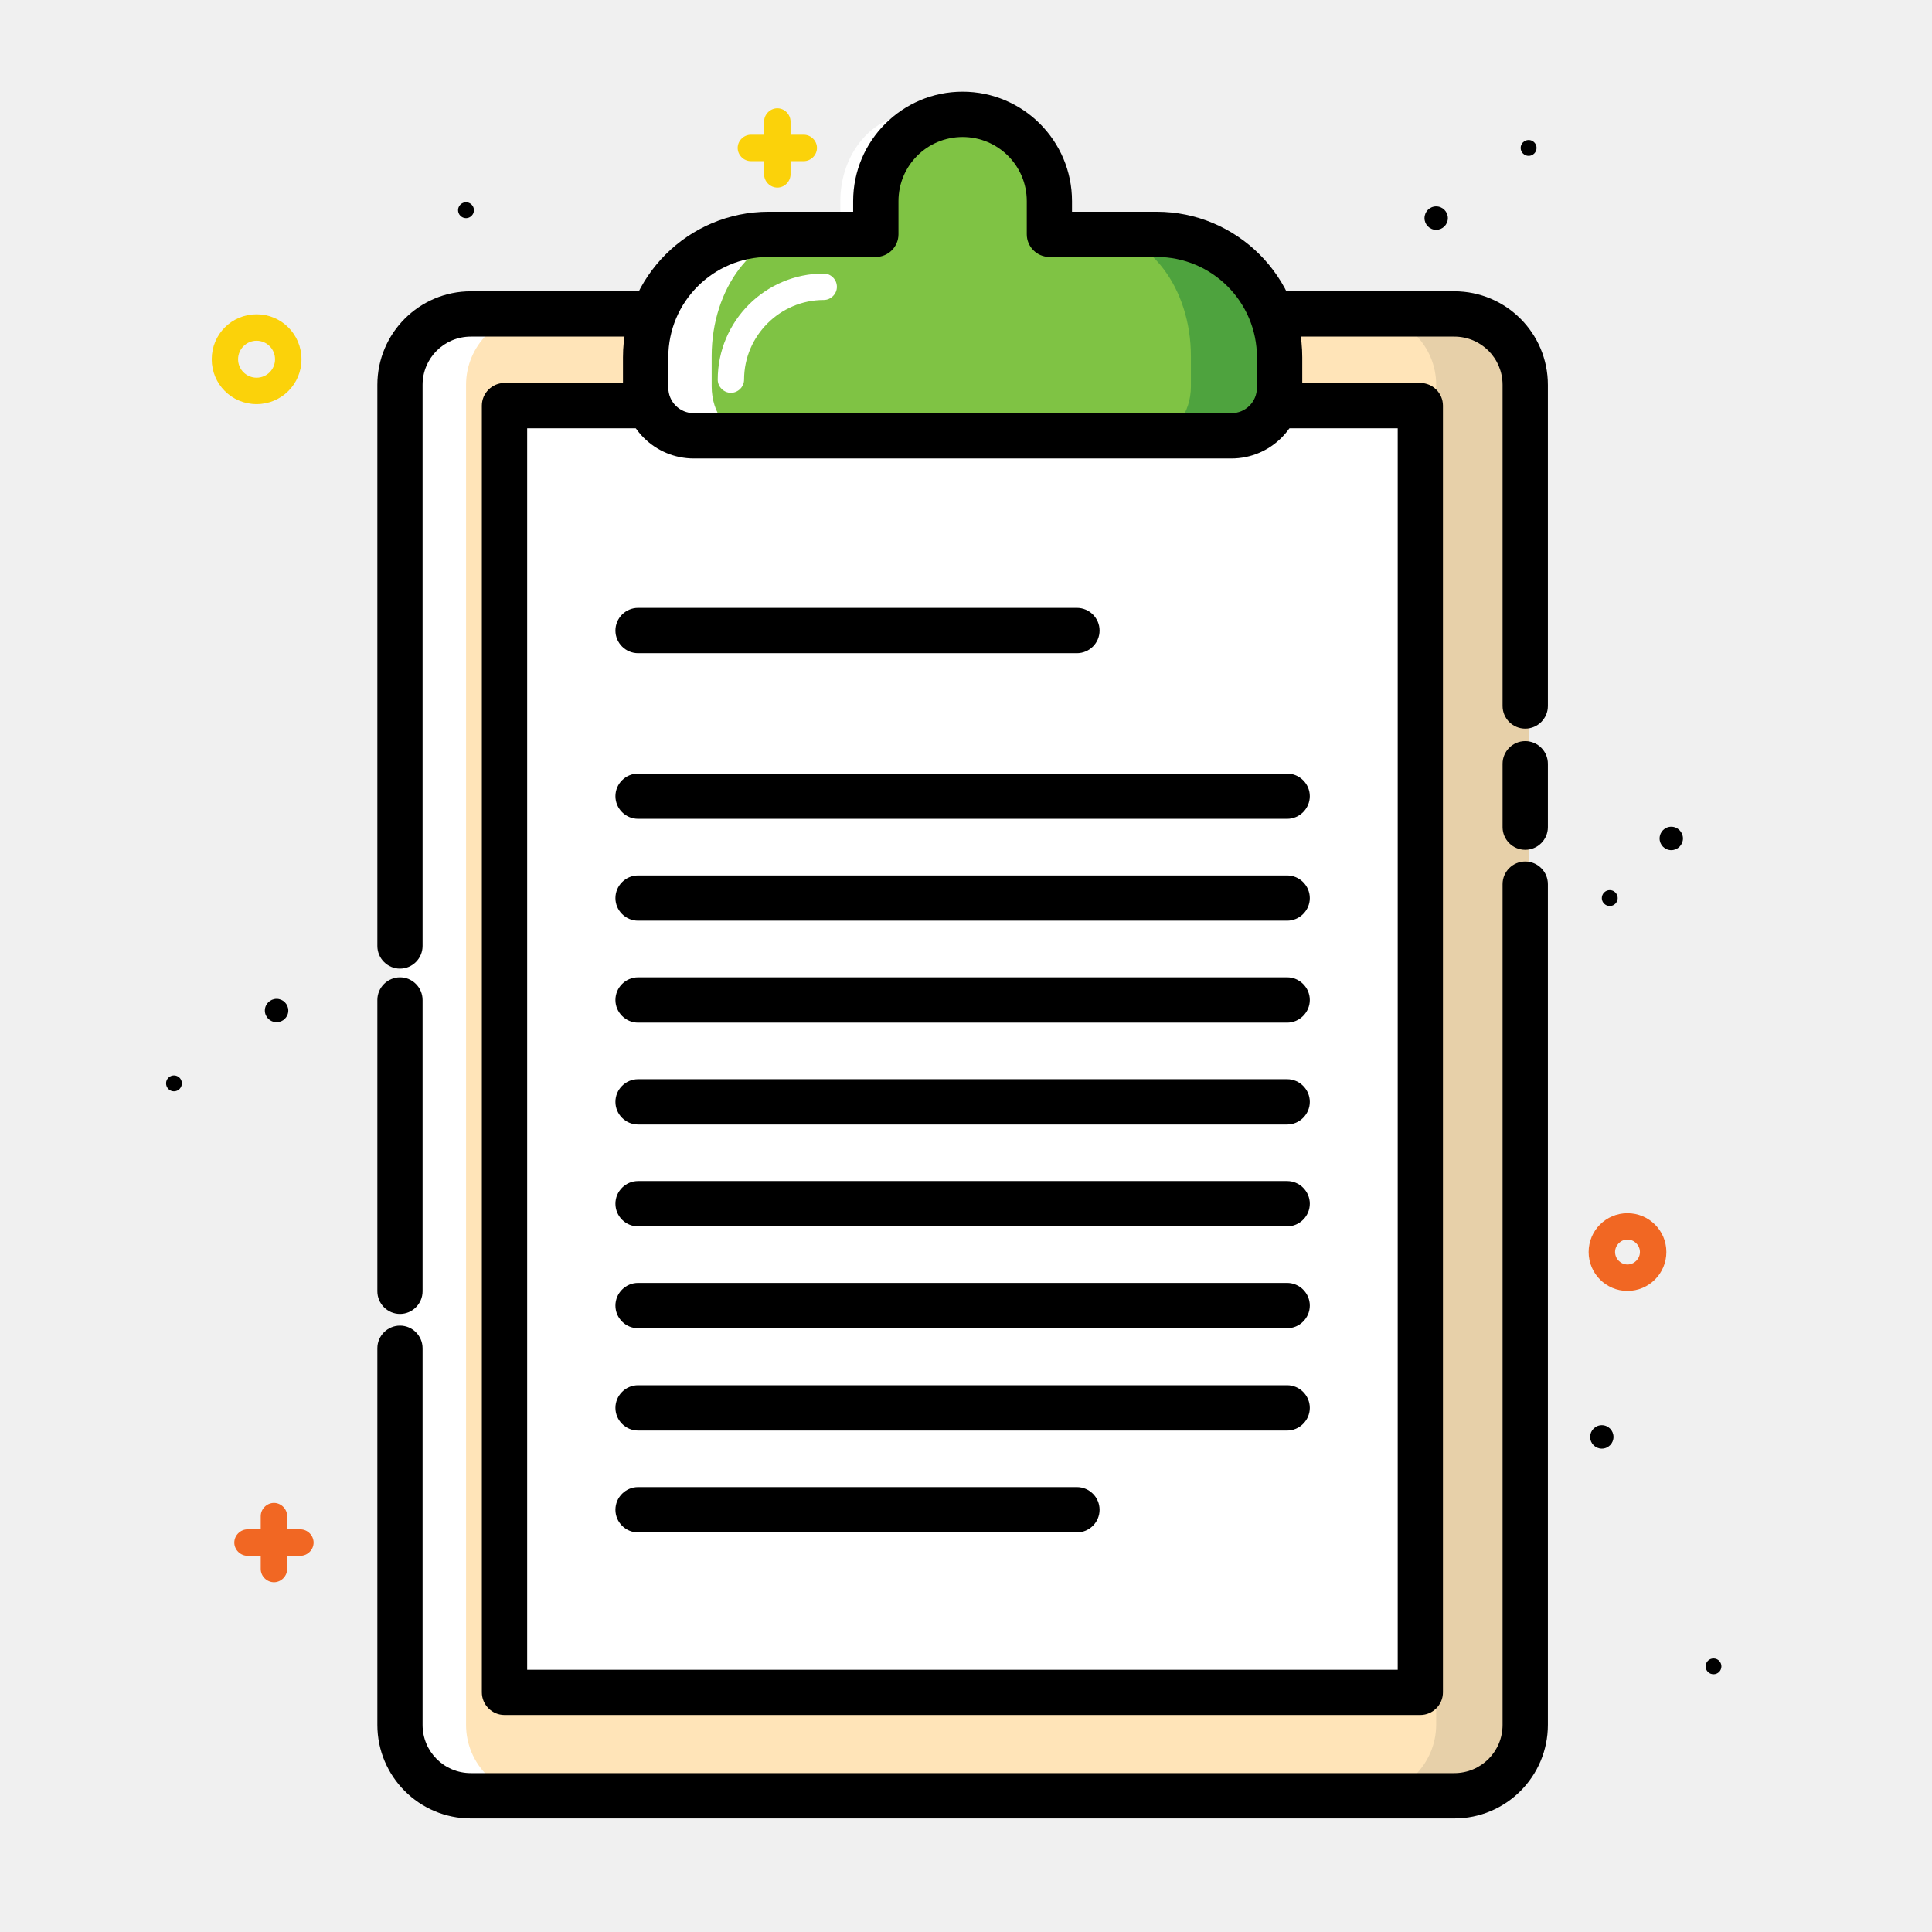
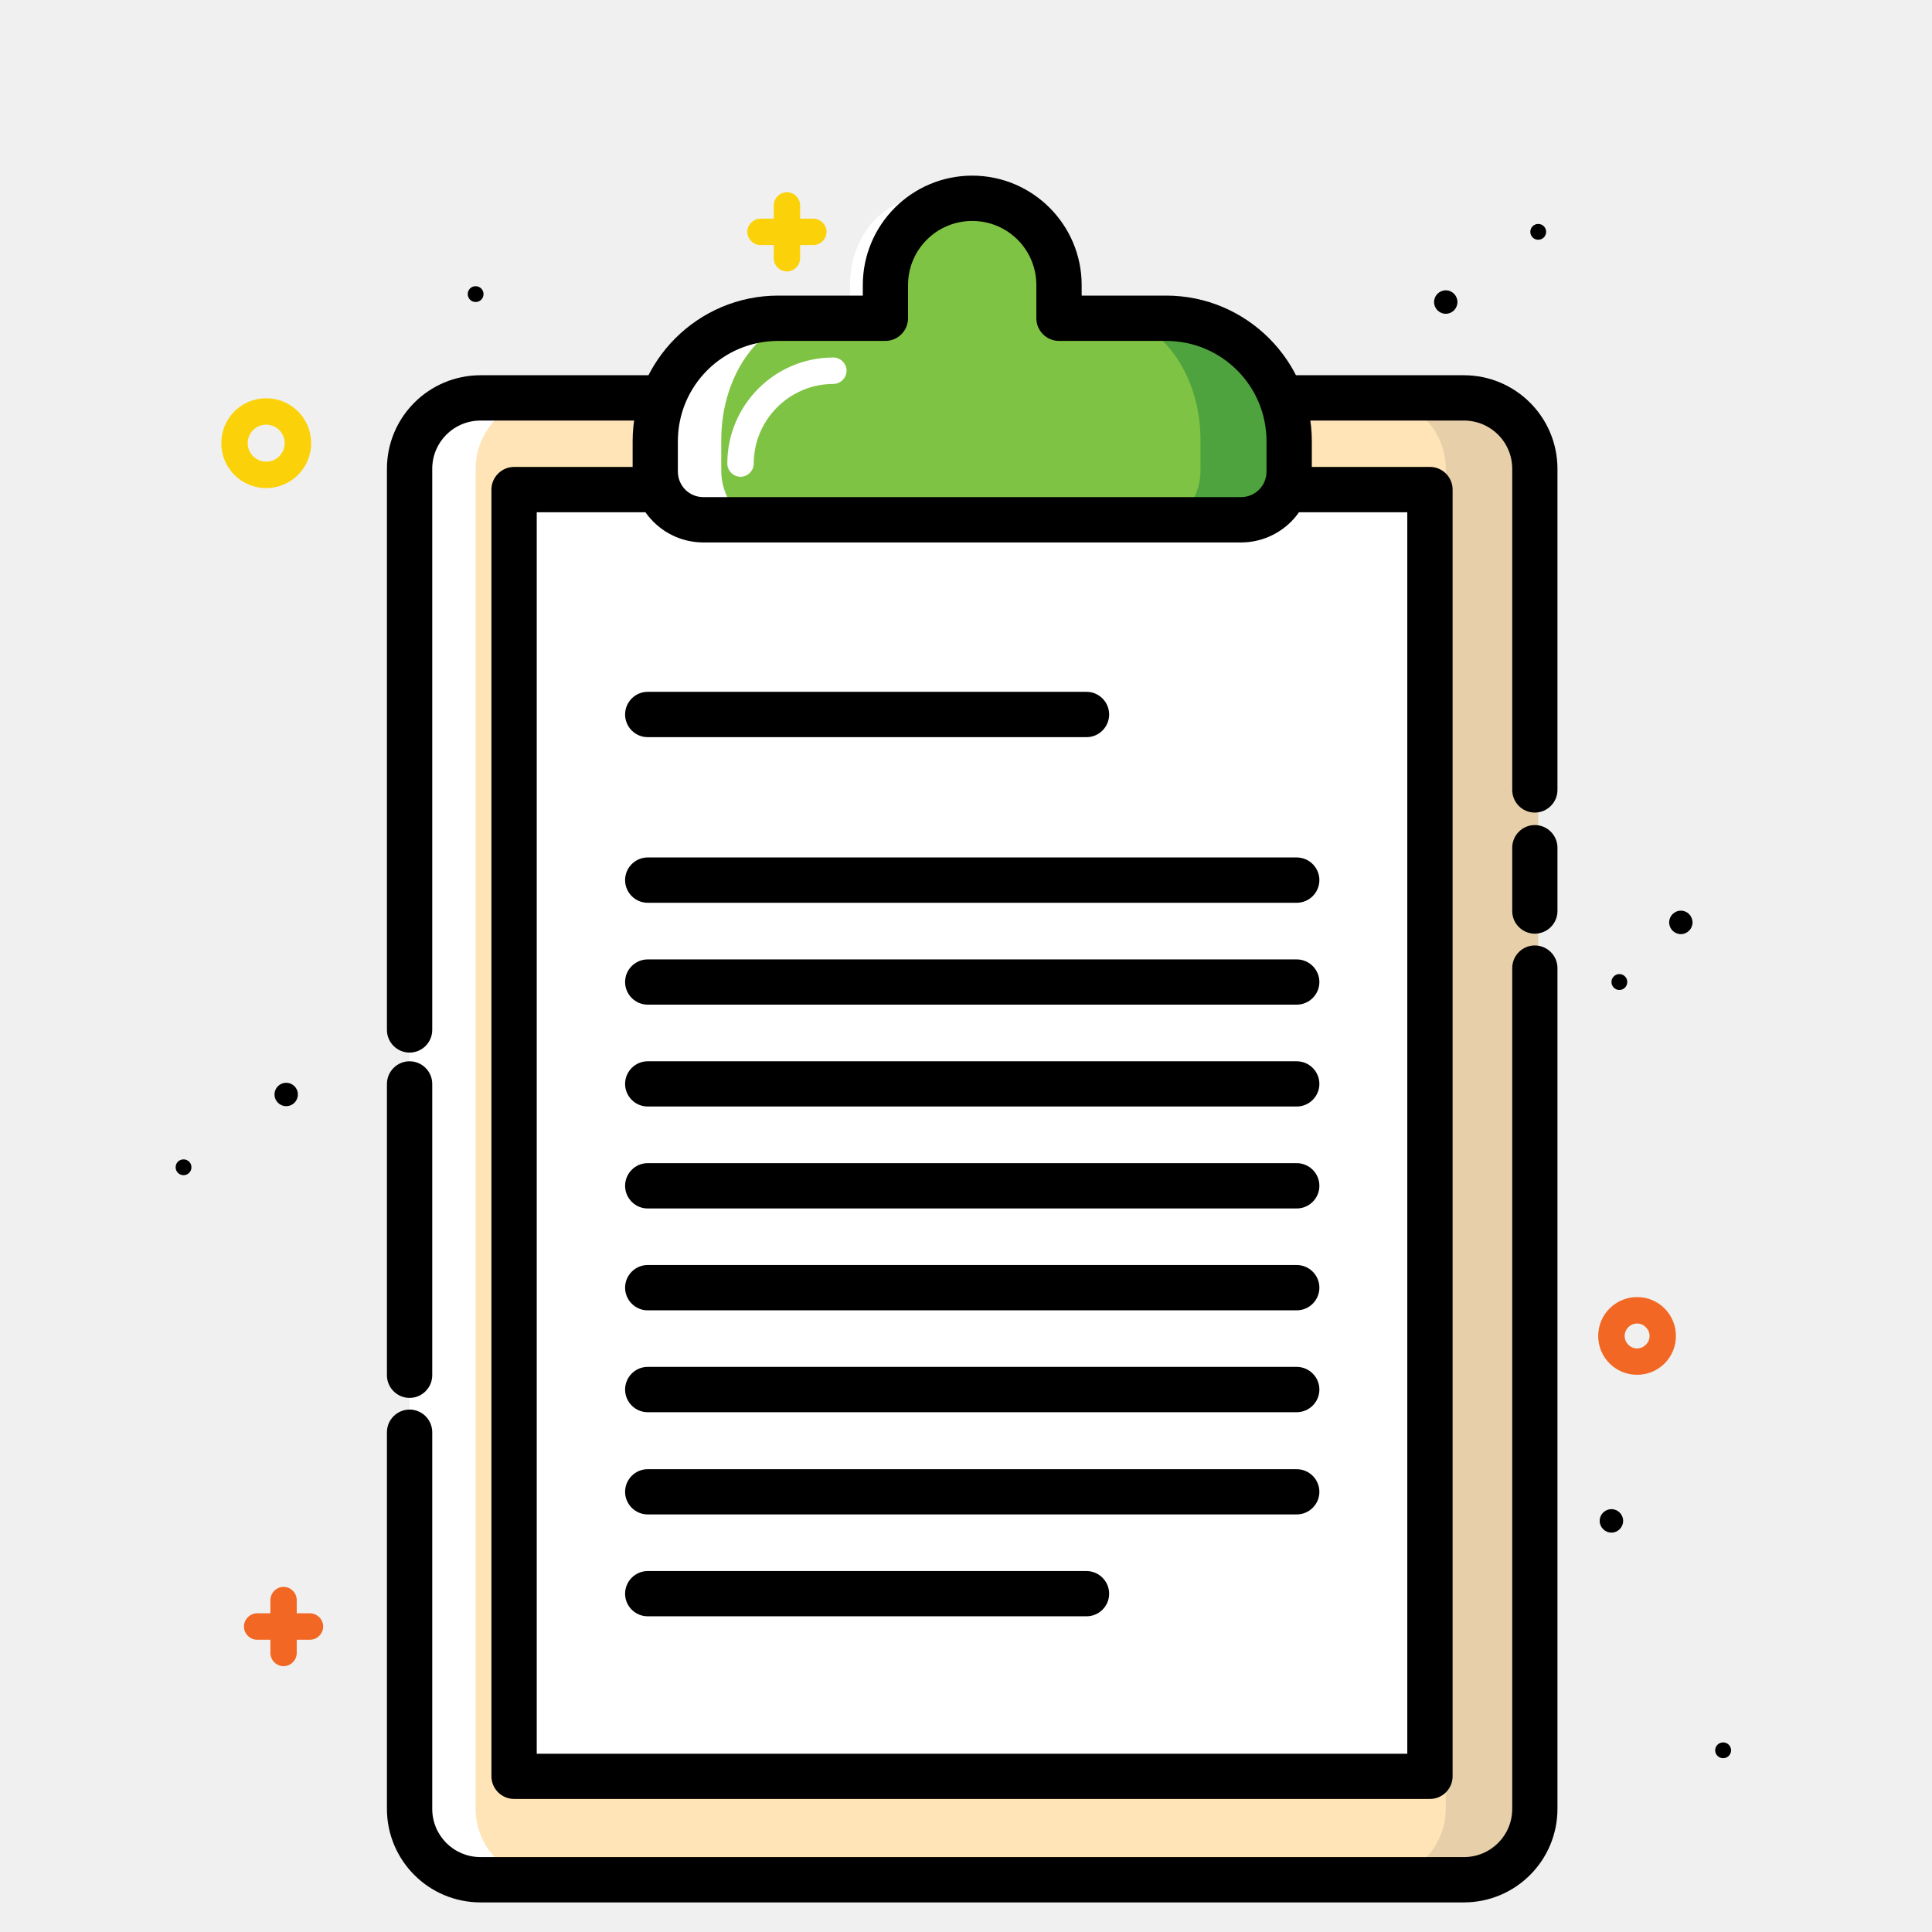
<svg xmlns="http://www.w3.org/2000/svg" width="22" height="22" viewBox="0 0 22 22" fill="none">
-   <path d="M16.599 20.449H5.401C4.954 20.449 4.593 20.088 4.593 19.641V4.383C4.593 3.936 4.954 3.575 5.401 3.575H16.599C17.046 3.575 17.407 3.936 17.407 4.383V19.637C17.407 20.084 17.046 20.449 16.599 20.449Z" fill="#E7D0A9" />
-   <path d="M5.745 20.449H5.362C4.916 20.449 4.555 20.088 4.555 19.641V4.383C4.555 3.936 4.916 3.575 5.362 3.575H5.745V20.449Z" fill="white" />
-   <path d="M15.546 20.449H6.114C5.668 20.449 5.307 20.088 5.307 19.641V4.383C5.307 3.936 5.668 3.575 6.114 3.575H15.546C15.993 3.575 16.354 3.936 16.354 4.383V19.637C16.354 20.084 15.993 20.449 15.546 20.449Z" fill="#FFE4B8" />
-   <path d="M16.173 4.619H5.745V19.271H16.173V4.619Z" fill="white" />
-   <path d="M18.532 14.7C18.288 14.7 18.09 14.502 18.09 14.257C18.09 14.012 18.288 13.815 18.532 13.815C18.777 13.815 18.975 14.012 18.975 14.257C18.975 14.502 18.777 14.7 18.532 14.7ZM18.532 14.115C18.455 14.115 18.391 14.18 18.391 14.257C18.391 14.334 18.455 14.399 18.532 14.399C18.61 14.399 18.674 14.334 18.674 14.257C18.674 14.18 18.61 14.115 18.532 14.115Z" fill="#F16723" />
-   <path d="M17.407 1.775C17.456 1.775 17.497 1.734 17.497 1.684C17.497 1.635 17.456 1.594 17.407 1.594C17.357 1.594 17.316 1.635 17.316 1.684C17.316 1.734 17.357 1.775 17.407 1.775Z" fill="black" />
-   <path d="M19.512 19.065C19.562 19.065 19.602 19.025 19.602 18.975C19.602 18.925 19.562 18.885 19.512 18.885C19.462 18.885 19.422 18.925 19.422 18.975C19.422 19.025 19.462 19.065 19.512 19.065Z" fill="black" />
-   <path d="M18.331 10.317C18.38 10.317 18.421 10.276 18.421 10.227C18.421 10.177 18.38 10.136 18.331 10.136C18.281 10.136 18.24 10.177 18.24 10.227C18.24 10.276 18.281 10.317 18.331 10.317Z" fill="black" />
-   <path d="M1.981 12.427C2.031 12.427 2.071 12.386 2.071 12.336C2.071 12.287 2.031 12.246 1.981 12.246C1.931 12.246 1.891 12.287 1.891 12.336C1.891 12.386 1.931 12.427 1.981 12.427Z" fill="black" />
-   <path d="M5.307 2.484C5.356 2.484 5.397 2.443 5.397 2.393C5.397 2.344 5.356 2.303 5.307 2.303C5.257 2.303 5.216 2.344 5.216 2.393C5.216 2.443 5.257 2.484 5.307 2.484Z" fill="black" />
-   <path d="M3.42 17.415H3.27V17.265C3.27 17.183 3.201 17.114 3.12 17.114C3.038 17.114 2.969 17.183 2.969 17.265V17.415H2.819C2.737 17.415 2.668 17.484 2.668 17.566C2.668 17.647 2.737 17.716 2.819 17.716H2.969V17.866C2.969 17.948 3.038 18.017 3.12 18.017C3.201 18.017 3.27 17.948 3.27 17.866V17.716H3.42C3.502 17.716 3.571 17.647 3.571 17.566C3.571 17.484 3.502 17.415 3.42 17.415Z" fill="#F16723" />
-   <path d="M16.354 2.617C16.427 2.617 16.487 2.557 16.487 2.484C16.487 2.41 16.427 2.35 16.354 2.35C16.28 2.35 16.221 2.41 16.221 2.484C16.221 2.557 16.28 2.617 16.354 2.617Z" fill="black" />
-   <path d="M3.15 11.64C3.223 11.64 3.283 11.581 3.283 11.507C3.283 11.434 3.223 11.374 3.15 11.374C3.076 11.374 3.016 11.434 3.016 11.507C3.016 11.581 3.076 11.64 3.15 11.64Z" fill="black" />
-   <path d="M19.031 9.681C19.104 9.681 19.164 9.621 19.164 9.548C19.164 9.474 19.104 9.414 19.031 9.414C18.957 9.414 18.898 9.474 18.898 9.548C18.898 9.621 18.957 9.681 19.031 9.681Z" fill="black" />
-   <path d="M18.24 16.496C18.314 16.496 18.373 16.436 18.373 16.363C18.373 16.289 18.314 16.229 18.24 16.229C18.167 16.229 18.107 16.289 18.107 16.363C18.107 16.436 18.167 16.496 18.24 16.496Z" fill="black" />
-   <path d="M2.922 4.602C2.638 4.602 2.411 4.374 2.411 4.091C2.411 3.807 2.638 3.579 2.922 3.579C3.205 3.579 3.433 3.807 3.433 4.091C3.433 4.374 3.205 4.602 2.922 4.602ZM2.922 3.88C2.806 3.88 2.711 3.975 2.711 4.091C2.711 4.207 2.806 4.301 2.922 4.301C3.038 4.301 3.132 4.207 3.132 4.091C3.132 3.975 3.038 3.88 2.922 3.88Z" fill="#FBD20A" />
-   <path d="M4.555 14.962C4.413 14.962 4.297 14.846 4.297 14.704V11.387C4.297 11.245 4.413 11.129 4.555 11.129C4.696 11.129 4.812 11.245 4.812 11.387V14.704C4.812 14.846 4.696 14.962 4.555 14.962Z" fill="black" />
-   <path d="M16.56 20.707H5.362C4.774 20.707 4.297 20.23 4.297 19.641V15.353C4.297 15.211 4.413 15.095 4.555 15.095C4.696 15.095 4.812 15.211 4.812 15.353V19.641C4.812 19.946 5.057 20.191 5.362 20.191H16.56C16.865 20.191 17.11 19.946 17.11 19.641V10.068C17.11 9.926 17.226 9.81 17.368 9.81C17.51 9.81 17.626 9.926 17.626 10.068V19.641C17.626 20.23 17.149 20.707 16.56 20.707Z" fill="black" />
-   <path d="M17.368 9.677C17.226 9.677 17.11 9.561 17.11 9.419V8.697C17.11 8.555 17.226 8.439 17.368 8.439C17.51 8.439 17.626 8.555 17.626 8.697V9.419C17.626 9.561 17.51 9.677 17.368 9.677Z" fill="black" />
-   <path d="M4.555 11.03C4.413 11.03 4.297 10.914 4.297 10.772V4.383C4.297 3.794 4.774 3.317 5.362 3.317H16.56C17.149 3.317 17.626 3.794 17.626 4.383V8.039C17.626 8.181 17.51 8.297 17.368 8.297C17.226 8.297 17.11 8.181 17.11 8.039V4.383C17.11 4.078 16.865 3.833 16.56 3.833H5.362C5.057 3.833 4.812 4.078 4.812 4.383V10.772C4.812 10.914 4.696 11.03 4.555 11.03Z" fill="black" />
-   <path d="M16.173 19.529H5.745C5.603 19.529 5.487 19.413 5.487 19.271V4.619C5.487 4.477 5.603 4.361 5.745 4.361H16.173C16.315 4.361 16.431 4.477 16.431 4.619V19.271C16.431 19.413 16.315 19.529 16.173 19.529ZM6.003 19.014H15.916V4.877H6.003V19.014Z" fill="black" />
-   <path d="M14.657 9.324H7.266C7.124 9.324 7.008 9.208 7.008 9.066C7.008 8.925 7.124 8.809 7.266 8.809H14.657C14.798 8.809 14.915 8.925 14.915 9.066C14.915 9.208 14.798 9.324 14.657 9.324Z" fill="black" />
-   <path d="M12.263 7.438H7.266C7.124 7.438 7.008 7.322 7.008 7.18C7.008 7.038 7.124 6.922 7.266 6.922H12.263C12.405 6.922 12.521 7.038 12.521 7.18C12.521 7.322 12.405 7.438 12.263 7.438Z" fill="black" />
-   <path d="M14.657 10.484H7.266C7.124 10.484 7.008 10.368 7.008 10.227C7.008 10.085 7.124 9.969 7.266 9.969H14.657C14.798 9.969 14.915 10.085 14.915 10.227C14.915 10.368 14.798 10.484 14.657 10.484Z" fill="black" />
-   <path d="M14.657 11.645H7.266C7.124 11.645 7.008 11.528 7.008 11.387C7.008 11.245 7.124 11.129 7.266 11.129H14.657C14.798 11.129 14.915 11.245 14.915 11.387C14.915 11.528 14.798 11.645 14.657 11.645Z" fill="black" />
-   <path d="M14.657 12.805H7.266C7.124 12.805 7.008 12.689 7.008 12.547C7.008 12.405 7.124 12.289 7.266 12.289H14.657C14.798 12.289 14.915 12.405 14.915 12.547C14.915 12.689 14.798 12.805 14.657 12.805Z" fill="black" />
-   <path d="M14.657 13.965H7.266C7.124 13.965 7.008 13.849 7.008 13.707C7.008 13.565 7.124 13.449 7.266 13.449H14.657C14.798 13.449 14.915 13.565 14.915 13.707C14.915 13.849 14.798 13.965 14.657 13.965Z" fill="black" />
-   <path d="M14.657 15.125H7.266C7.124 15.125 7.008 15.009 7.008 14.867C7.008 14.725 7.124 14.609 7.266 14.609H14.657C14.798 14.609 14.915 14.725 14.915 14.867C14.915 15.009 14.798 15.125 14.657 15.125Z" fill="black" />
-   <path d="M14.657 16.29H7.266C7.124 16.29 7.008 16.173 7.008 16.032C7.008 15.89 7.124 15.774 7.266 15.774H14.657C14.798 15.774 14.915 15.89 14.915 16.032C14.915 16.173 14.798 16.29 14.657 16.29Z" fill="black" />
-   <path d="M12.263 17.45H7.266C7.124 17.45 7.008 17.334 7.008 17.192C7.008 17.05 7.124 16.934 7.266 16.934H12.263C12.405 16.934 12.521 17.05 12.521 17.192C12.521 17.334 12.405 17.45 12.263 17.45Z" fill="black" />
-   <path d="M13.17 2.668H11.95V2.29C11.95 1.745 11.507 1.302 10.961 1.302C10.416 1.302 9.973 1.745 9.973 2.29V2.668H8.753C7.979 2.668 7.352 3.296 7.352 4.069V4.413C7.352 4.718 7.597 4.963 7.902 4.963H14.021C14.326 4.963 14.571 4.718 14.571 4.413V4.069C14.571 3.296 13.943 2.668 13.17 2.668Z" fill="#4EA33E" />
-   <path d="M12.276 2.668H11.245V2.29C11.245 1.745 10.871 1.302 10.407 1.302C9.943 1.302 9.569 1.745 9.569 2.29V2.668H8.538C7.88 2.668 7.352 3.296 7.352 4.069V4.413C7.352 4.718 7.558 4.963 7.816 4.963H12.998C13.256 4.963 13.462 4.718 13.462 4.413V4.069C13.462 3.296 12.929 2.668 12.276 2.668Z" fill="white" />
-   <path d="M12.504 2.655H12.031V2.277C12.031 1.732 11.374 1.289 10.961 1.289C10.549 1.289 9.973 1.732 9.973 2.277V2.655H9.165C8.581 2.655 8.104 3.283 8.104 4.056V4.4C8.104 4.705 8.289 4.95 8.521 4.95H13.144C13.372 4.95 13.561 4.705 13.561 4.4V4.056C13.561 3.283 13.088 2.655 12.504 2.655Z" fill="#7FC344" />
-   <path d="M14.021 5.221H7.902C7.455 5.221 7.094 4.86 7.094 4.413V4.069C7.094 3.154 7.838 2.411 8.753 2.411H9.715V2.29C9.715 1.603 10.274 1.044 10.961 1.044C11.649 1.044 12.207 1.603 12.207 2.29V2.411H13.17C14.085 2.411 14.829 3.154 14.829 4.069V4.413C14.829 4.86 14.468 5.221 14.021 5.221ZM8.753 2.926C8.121 2.926 7.61 3.438 7.61 4.069V4.413C7.61 4.576 7.739 4.705 7.902 4.705H14.021C14.184 4.705 14.313 4.576 14.313 4.413V4.069C14.313 3.438 13.802 2.926 13.17 2.926H11.95C11.808 2.926 11.692 2.81 11.692 2.668V2.29C11.692 1.886 11.365 1.56 10.961 1.56C10.557 1.56 10.231 1.886 10.231 2.29V2.668C10.231 2.81 10.115 2.926 9.973 2.926H8.753Z" fill="black" />
-   <path d="M8.323 4.473C8.241 4.473 8.173 4.404 8.173 4.323C8.173 3.657 8.714 3.115 9.38 3.115C9.462 3.115 9.53 3.184 9.53 3.266C9.53 3.347 9.462 3.416 9.38 3.416C8.882 3.416 8.473 3.824 8.473 4.323C8.473 4.404 8.405 4.473 8.323 4.473Z" fill="white" />
-   <path d="M9.152 1.534H9.002V1.384C9.002 1.302 8.933 1.233 8.852 1.233C8.77 1.233 8.701 1.302 8.701 1.384V1.534H8.551C8.469 1.534 8.4 1.603 8.4 1.684C8.4 1.766 8.469 1.835 8.551 1.835H8.701V1.985C8.701 2.067 8.77 2.136 8.852 2.136C8.933 2.136 9.002 2.067 9.002 1.985V1.835H9.152C9.234 1.835 9.303 1.766 9.303 1.684C9.303 1.603 9.234 1.534 9.152 1.534Z" fill="#FBD20A" />
+   <path d="M16.708 21.405H5.511C5.064 21.405 4.703 21.044 4.703 20.597V5.339C4.703 4.892 5.064 4.531 5.511 4.531H16.708C17.155 4.531 17.516 4.892 17.516 5.339V20.593C17.516 21.04 17.155 21.405 16.708 21.405Z" fill="#E7D0A9" />
+   <path d="M5.854 21.405H5.472C5.025 21.405 4.664 21.044 4.664 20.597V5.339C4.664 4.892 5.025 4.531 5.472 4.531H5.854V21.405Z" fill="white" />
+   <path d="M15.655 21.405H6.224C5.777 21.405 5.416 21.044 5.416 20.597V5.339C5.416 4.892 5.777 4.531 6.224 4.531H15.655C16.102 4.531 16.463 4.892 16.463 5.339V20.593C16.463 21.04 16.102 21.405 15.655 21.405Z" fill="#FFE4B8" />
+   <path d="M16.283 5.575H5.854V20.227H16.283V5.575Z" fill="white" />
+   <path d="M18.642 15.655C18.397 15.655 18.199 15.458 18.199 15.213C18.199 14.968 18.397 14.77 18.642 14.77C18.887 14.77 19.084 14.968 19.084 15.213C19.084 15.458 18.887 15.655 18.642 15.655ZM18.642 15.071C18.564 15.071 18.5 15.136 18.5 15.213C18.5 15.29 18.564 15.355 18.642 15.355C18.719 15.355 18.784 15.29 18.784 15.213C18.784 15.136 18.719 15.071 18.642 15.071Z" fill="#F16723" />
+   <path d="M17.516 2.73C17.566 2.73 17.606 2.69 17.606 2.64C17.606 2.59 17.566 2.55 17.516 2.55C17.466 2.55 17.426 2.59 17.426 2.64C17.426 2.69 17.466 2.73 17.516 2.73Z" fill="black" />
+   <path d="M19.622 20.021C19.671 20.021 19.712 19.981 19.712 19.931C19.712 19.881 19.671 19.841 19.622 19.841C19.572 19.841 19.531 19.881 19.531 19.931C19.531 19.981 19.572 20.021 19.622 20.021Z" fill="black" />
+   <path d="M18.44 11.273C18.49 11.273 18.53 11.232 18.53 11.182C18.53 11.133 18.49 11.092 18.44 11.092C18.39 11.092 18.35 11.133 18.35 11.182C18.35 11.232 18.39 11.273 18.44 11.273Z" fill="black" />
+   <path d="M2.09 13.382C2.14 13.382 2.18 13.342 2.18 13.292C2.18 13.242 2.14 13.202 2.09 13.202C2.04 13.202 2 13.242 2 13.292C2 13.342 2.04 13.382 2.09 13.382Z" fill="black" />
+   <path d="M5.416 3.439C5.466 3.439 5.506 3.399 5.506 3.349C5.506 3.299 5.466 3.259 5.416 3.259C5.366 3.259 5.326 3.299 5.326 3.349C5.326 3.399 5.366 3.439 5.416 3.439Z" fill="black" />
+   <path d="M3.53 18.371H3.379V18.221C3.379 18.139 3.311 18.07 3.229 18.07C3.147 18.07 3.079 18.139 3.079 18.221V18.371H2.928C2.846 18.371 2.778 18.44 2.778 18.521C2.778 18.603 2.846 18.672 2.928 18.672H3.079V18.822C3.079 18.904 3.147 18.973 3.229 18.973C3.311 18.973 3.379 18.904 3.379 18.822V18.672H3.53C3.611 18.672 3.68 18.603 3.68 18.521C3.68 18.44 3.611 18.371 3.53 18.371Z" fill="#F16723" />
+   <path d="M16.463 3.573C16.537 3.573 16.596 3.513 16.596 3.439C16.596 3.366 16.537 3.306 16.463 3.306C16.39 3.306 16.33 3.366 16.33 3.439C16.33 3.513 16.39 3.573 16.463 3.573Z" fill="black" />
+   <path d="M3.259 12.596C3.333 12.596 3.392 12.537 3.392 12.463C3.392 12.389 3.333 12.33 3.259 12.33C3.185 12.33 3.126 12.389 3.126 12.463C3.126 12.537 3.185 12.596 3.259 12.596Z" fill="black" />
+   <path d="M19.14 10.637C19.214 10.637 19.273 10.577 19.273 10.504C19.273 10.43 19.214 10.37 19.14 10.37C19.067 10.37 19.007 10.43 19.007 10.504C19.007 10.577 19.067 10.637 19.14 10.637Z" fill="black" />
+   <path d="M18.35 17.452C18.423 17.452 18.483 17.392 18.483 17.318C18.483 17.245 18.423 17.185 18.35 17.185C18.276 17.185 18.216 17.245 18.216 17.318C18.216 17.392 18.276 17.452 18.35 17.452Z" fill="black" />
+   <path d="M3.031 5.558C2.748 5.558 2.52 5.33 2.52 5.046C2.52 4.763 2.748 4.535 3.031 4.535C3.315 4.535 3.543 4.763 3.543 5.046C3.543 5.33 3.315 5.558 3.031 5.558ZM3.031 4.836C2.915 4.836 2.821 4.93 2.821 5.046C2.821 5.162 2.915 5.257 3.031 5.257C3.147 5.257 3.242 5.162 3.242 5.046C3.242 4.93 3.147 4.836 3.031 4.836Z" fill="#FBD20A" />
+   <path d="M4.664 15.918C4.522 15.918 4.406 15.802 4.406 15.66V12.343C4.406 12.201 4.522 12.085 4.664 12.085C4.806 12.085 4.922 12.201 4.922 12.343V15.66C4.922 15.802 4.806 15.918 4.664 15.918Z" fill="black" />
+   <path d="M16.669 21.663H5.472C4.883 21.663 4.406 21.186 4.406 20.597V16.309C4.406 16.167 4.522 16.051 4.664 16.051C4.806 16.051 4.922 16.167 4.922 16.309V20.597C4.922 20.902 5.167 21.147 5.472 21.147H16.669C16.975 21.147 17.22 20.902 17.22 20.597V11.023C17.22 10.882 17.335 10.766 17.477 10.766C17.619 10.766 17.735 10.882 17.735 11.023V20.597C17.735 21.186 17.258 21.663 16.669 21.663Z" fill="black" />
+   <path d="M17.477 10.632C17.336 10.632 17.22 10.516 17.22 10.375V9.653C17.22 9.511 17.336 9.395 17.477 9.395C17.619 9.395 17.735 9.511 17.735 9.653V10.375C17.735 10.516 17.619 10.632 17.477 10.632Z" fill="black" />
+   <path d="M4.664 11.986C4.522 11.986 4.406 11.87 4.406 11.728V5.339C4.406 4.75 4.883 4.273 5.472 4.273H16.669C17.258 4.273 17.735 4.75 17.735 5.339V8.995C17.735 9.137 17.619 9.253 17.477 9.253C17.335 9.253 17.22 9.137 17.22 8.995V5.339C17.22 5.034 16.975 4.789 16.669 4.789H5.472C5.167 4.789 4.922 5.034 4.922 5.339V11.728C4.922 11.87 4.806 11.986 4.664 11.986Z" fill="black" />
+   <path d="M16.283 20.485H5.854C5.713 20.485 5.596 20.369 5.596 20.227V5.575C5.596 5.433 5.713 5.317 5.854 5.317H16.283C16.425 5.317 16.541 5.433 16.541 5.575V20.227C16.541 20.369 16.425 20.485 16.283 20.485ZM6.112 19.97H16.025V5.833H6.112V19.97Z" fill="black" />
+   <path d="M14.766 10.28H7.375C7.234 10.28 7.118 10.164 7.118 10.022C7.118 9.88 7.234 9.764 7.375 9.764H14.766C14.908 9.764 15.024 9.88 15.024 10.022C15.024 10.164 14.908 10.28 14.766 10.28Z" fill="black" />
+   <path d="M12.373 8.394H7.375C7.234 8.394 7.118 8.278 7.118 8.136C7.118 7.994 7.234 7.878 7.375 7.878H12.373C12.514 7.878 12.63 7.994 12.63 8.136C12.63 8.278 12.514 8.394 12.373 8.394Z" fill="black" />
+   <path d="M14.766 11.44H7.375C7.234 11.44 7.118 11.324 7.118 11.182C7.118 11.041 7.234 10.925 7.375 10.925H14.766C14.908 10.925 15.024 11.041 15.024 11.182C15.024 11.324 14.908 11.44 14.766 11.44Z" fill="black" />
+   <path d="M14.766 12.6H7.375C7.234 12.6 7.118 12.484 7.118 12.343C7.118 12.201 7.234 12.085 7.375 12.085H14.766C14.908 12.085 15.024 12.201 15.024 12.343C15.024 12.484 14.908 12.6 14.766 12.6Z" fill="black" />
+   <path d="M14.766 13.761H7.375C7.234 13.761 7.118 13.645 7.118 13.503C7.118 13.361 7.234 13.245 7.375 13.245H14.766C14.908 13.245 15.024 13.361 15.024 13.503C15.024 13.645 14.908 13.761 14.766 13.761Z" fill="black" />
+   <path d="M14.766 14.921H7.375C7.234 14.921 7.118 14.805 7.118 14.663C7.118 14.521 7.234 14.405 7.375 14.405H14.766C14.908 14.405 15.024 14.521 15.024 14.663C15.024 14.805 14.908 14.921 14.766 14.921Z" fill="black" />
+   <path d="M14.766 16.081H7.375C7.234 16.081 7.118 15.965 7.118 15.823C7.118 15.681 7.234 15.565 7.375 15.565H14.766C14.908 15.565 15.024 15.681 15.024 15.823C15.024 15.965 14.908 16.081 14.766 16.081Z" fill="black" />
+   <path d="M14.766 17.245H7.375C7.234 17.245 7.118 17.129 7.118 16.988C7.118 16.846 7.234 16.73 7.375 16.73H14.766C14.908 16.73 15.024 16.846 15.024 16.988C15.024 17.129 14.908 17.245 14.766 17.245Z" fill="black" />
+   <path d="M12.373 18.405H7.375C7.234 18.405 7.118 18.29 7.118 18.148C7.118 18.006 7.234 17.89 7.375 17.89H12.373C12.514 17.89 12.63 18.006 12.63 18.148C12.63 18.29 12.514 18.405 12.373 18.405Z" fill="black" />
+   <path d="M13.279 3.624H12.059V3.246C12.059 2.7 11.616 2.258 11.071 2.258C10.525 2.258 10.082 2.7 10.082 3.246V3.624H8.862C8.089 3.624 7.461 4.252 7.461 5.025V5.369C7.461 5.674 7.706 5.919 8.011 5.919H14.13C14.435 5.919 14.68 5.674 14.68 5.369V5.025C14.68 4.252 14.053 3.624 13.279 3.624Z" fill="#4EA33E" />
+   <path d="M12.386 3.624H11.354V3.246C11.354 2.7 10.98 2.258 10.516 2.258C10.052 2.258 9.679 2.7 9.679 3.246V3.624H8.647C7.99 3.624 7.461 4.252 7.461 5.025V5.369C7.461 5.674 7.668 5.919 7.925 5.919H13.107C13.365 5.919 13.572 5.674 13.572 5.369V5.025C13.572 4.252 13.039 3.624 12.386 3.624Z" fill="white" />
+   <path d="M12.613 3.611H12.141V3.233C12.141 2.688 11.483 2.245 11.071 2.245C10.658 2.245 10.082 2.688 10.082 3.233V3.611H9.275C8.69 3.611 8.213 4.239 8.213 5.012V5.356C8.213 5.661 8.398 5.906 8.63 5.906H13.254C13.481 5.906 13.67 5.661 13.67 5.356V5.012C13.67 4.239 13.198 3.611 12.613 3.611Z" fill="#7FC344" />
+   <path d="M14.13 6.177H8.011C7.564 6.177 7.204 5.816 7.204 5.369V5.025C7.204 4.11 7.947 3.366 8.862 3.366H9.825V3.246C9.825 2.559 10.383 2 11.071 2C11.758 2 12.317 2.559 12.317 3.246V3.366H13.279C14.194 3.366 14.938 4.11 14.938 5.025V5.369C14.938 5.816 14.577 6.177 14.13 6.177ZM8.862 3.882C8.23 3.882 7.719 4.393 7.719 5.025V5.369C7.719 5.532 7.848 5.661 8.011 5.661H14.13C14.293 5.661 14.422 5.532 14.422 5.369V5.025C14.422 4.393 13.911 3.882 13.279 3.882H12.059C11.917 3.882 11.801 3.766 11.801 3.624V3.246C11.801 2.842 11.475 2.516 11.071 2.516C10.667 2.516 10.34 2.842 10.34 3.246V3.624C10.34 3.766 10.224 3.882 10.082 3.882H8.862Z" fill="black" />
+   <path d="M8.432 5.429C8.351 5.429 8.282 5.36 8.282 5.279C8.282 4.612 8.823 4.071 9.489 4.071C9.571 4.071 9.64 4.14 9.64 4.221C9.64 4.303 9.571 4.372 9.489 4.372C8.991 4.372 8.583 4.78 8.583 5.279C8.583 5.36 8.514 5.429 8.432 5.429Z" fill="white" />
+   <path d="M9.262 2.49H9.111V2.339C9.111 2.258 9.043 2.189 8.961 2.189C8.879 2.189 8.811 2.258 8.811 2.339V2.49H8.66C8.579 2.49 8.51 2.559 8.51 2.64C8.51 2.722 8.579 2.791 8.66 2.791H8.811V2.941C8.811 3.023 8.879 3.091 8.961 3.091C9.043 3.091 9.111 3.023 9.111 2.941V2.791H9.262C9.343 2.791 9.412 2.722 9.412 2.64C9.412 2.559 9.343 2.49 9.262 2.49Z" fill="#FBD20A" />
</svg>
